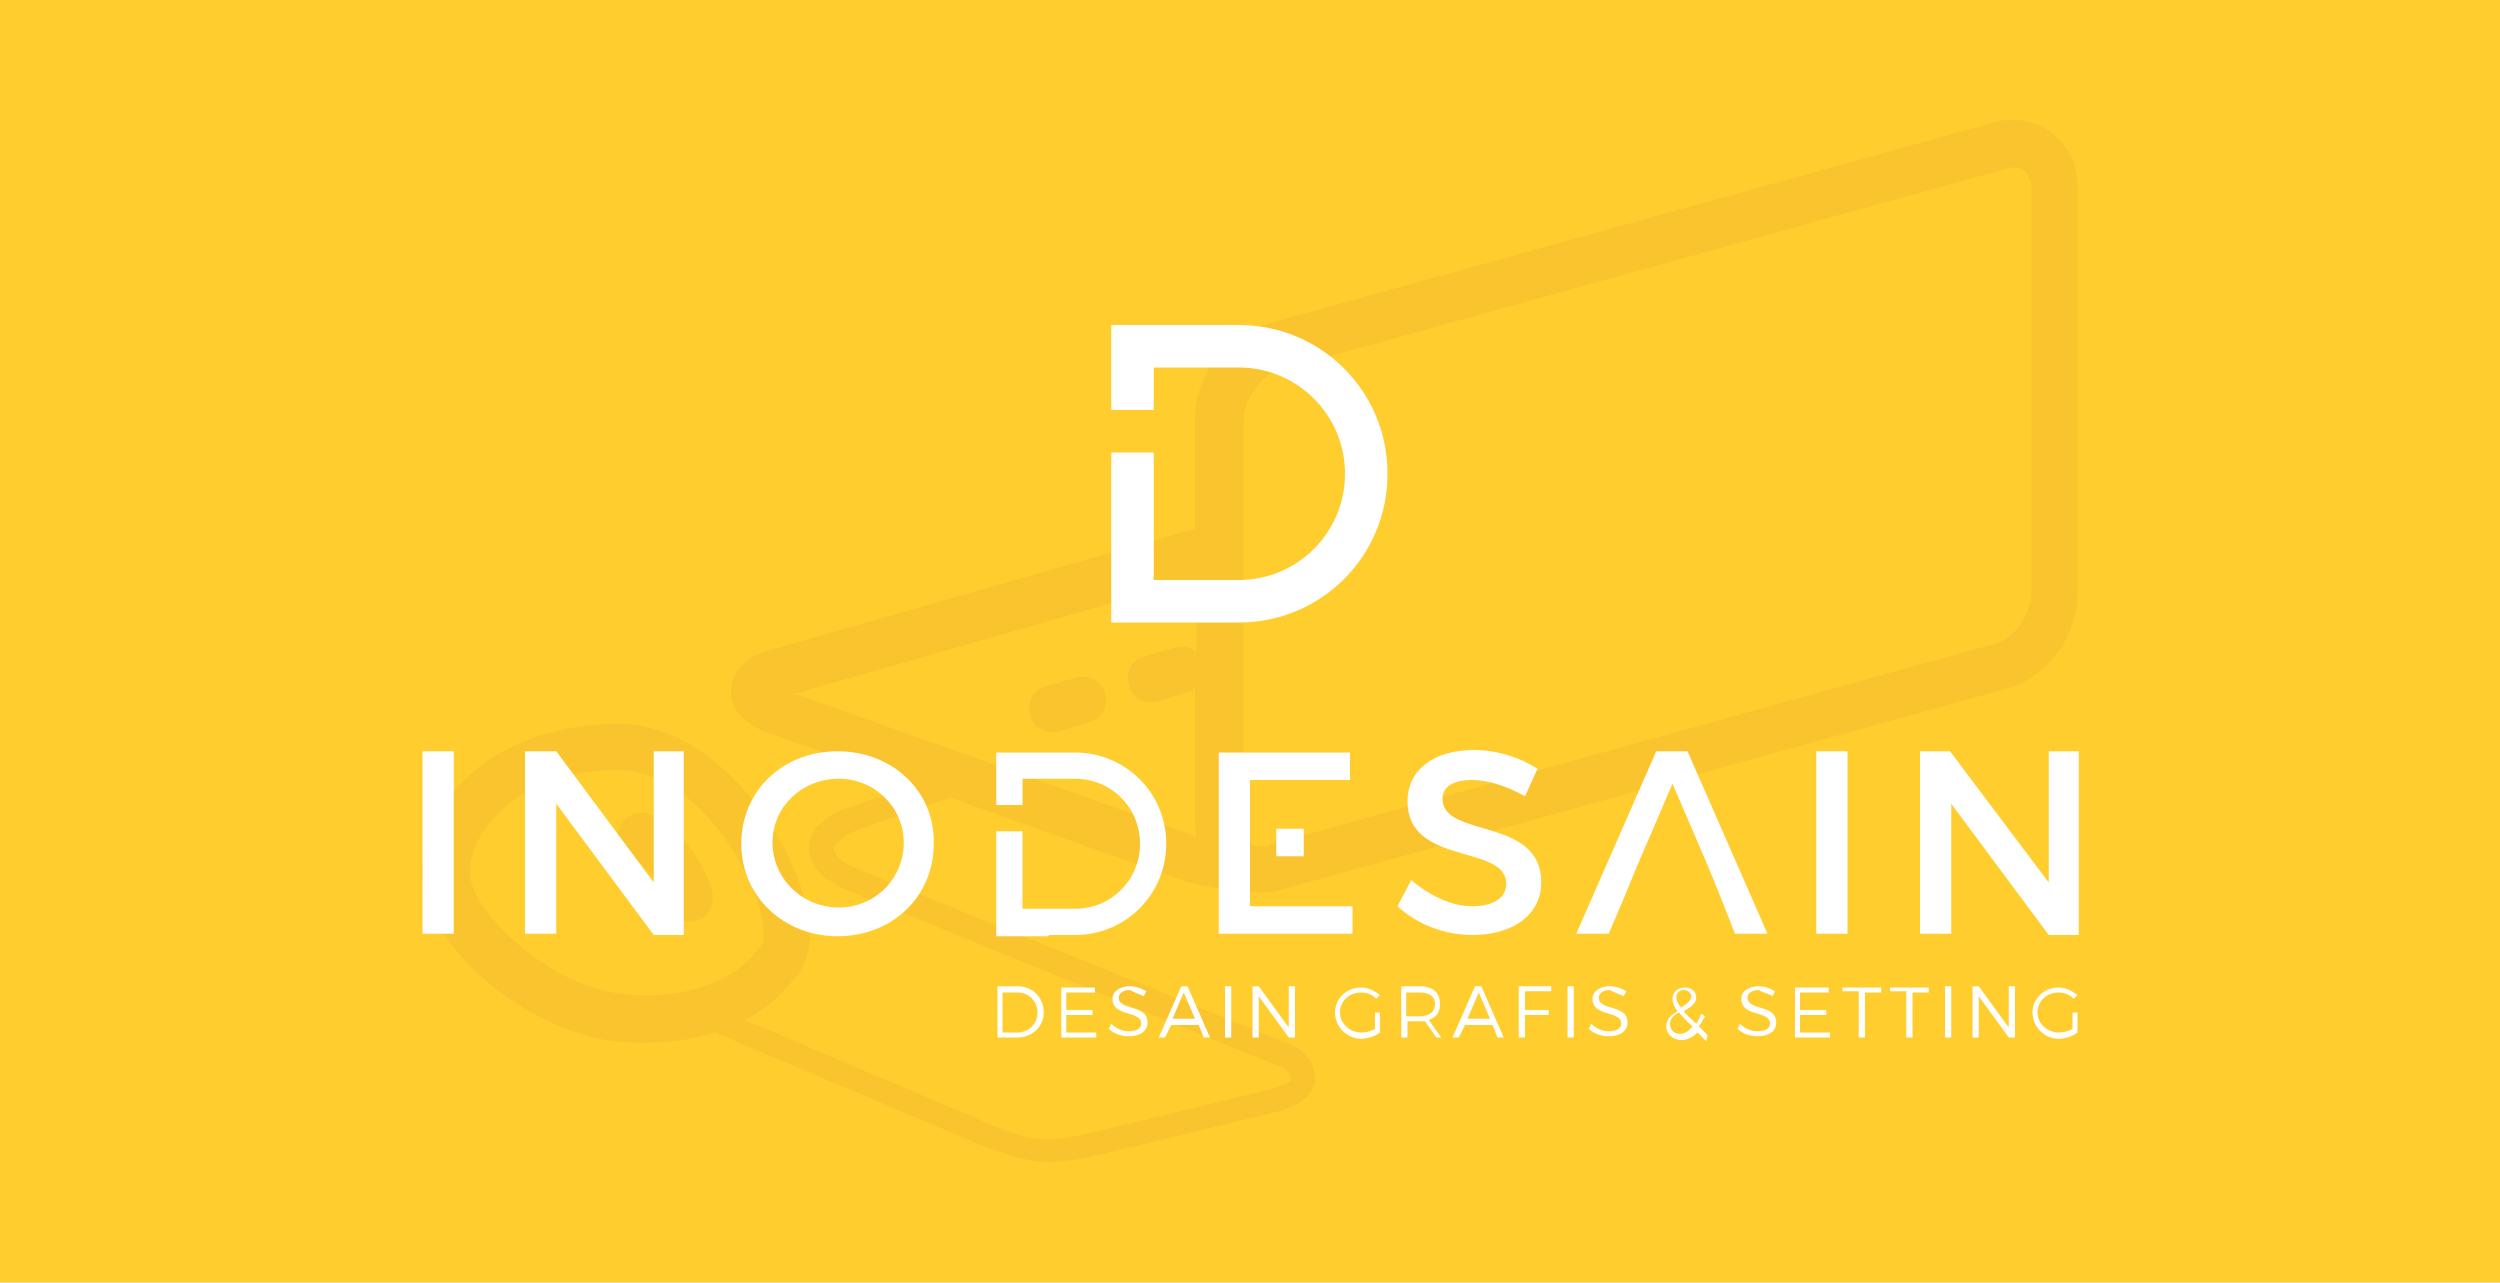
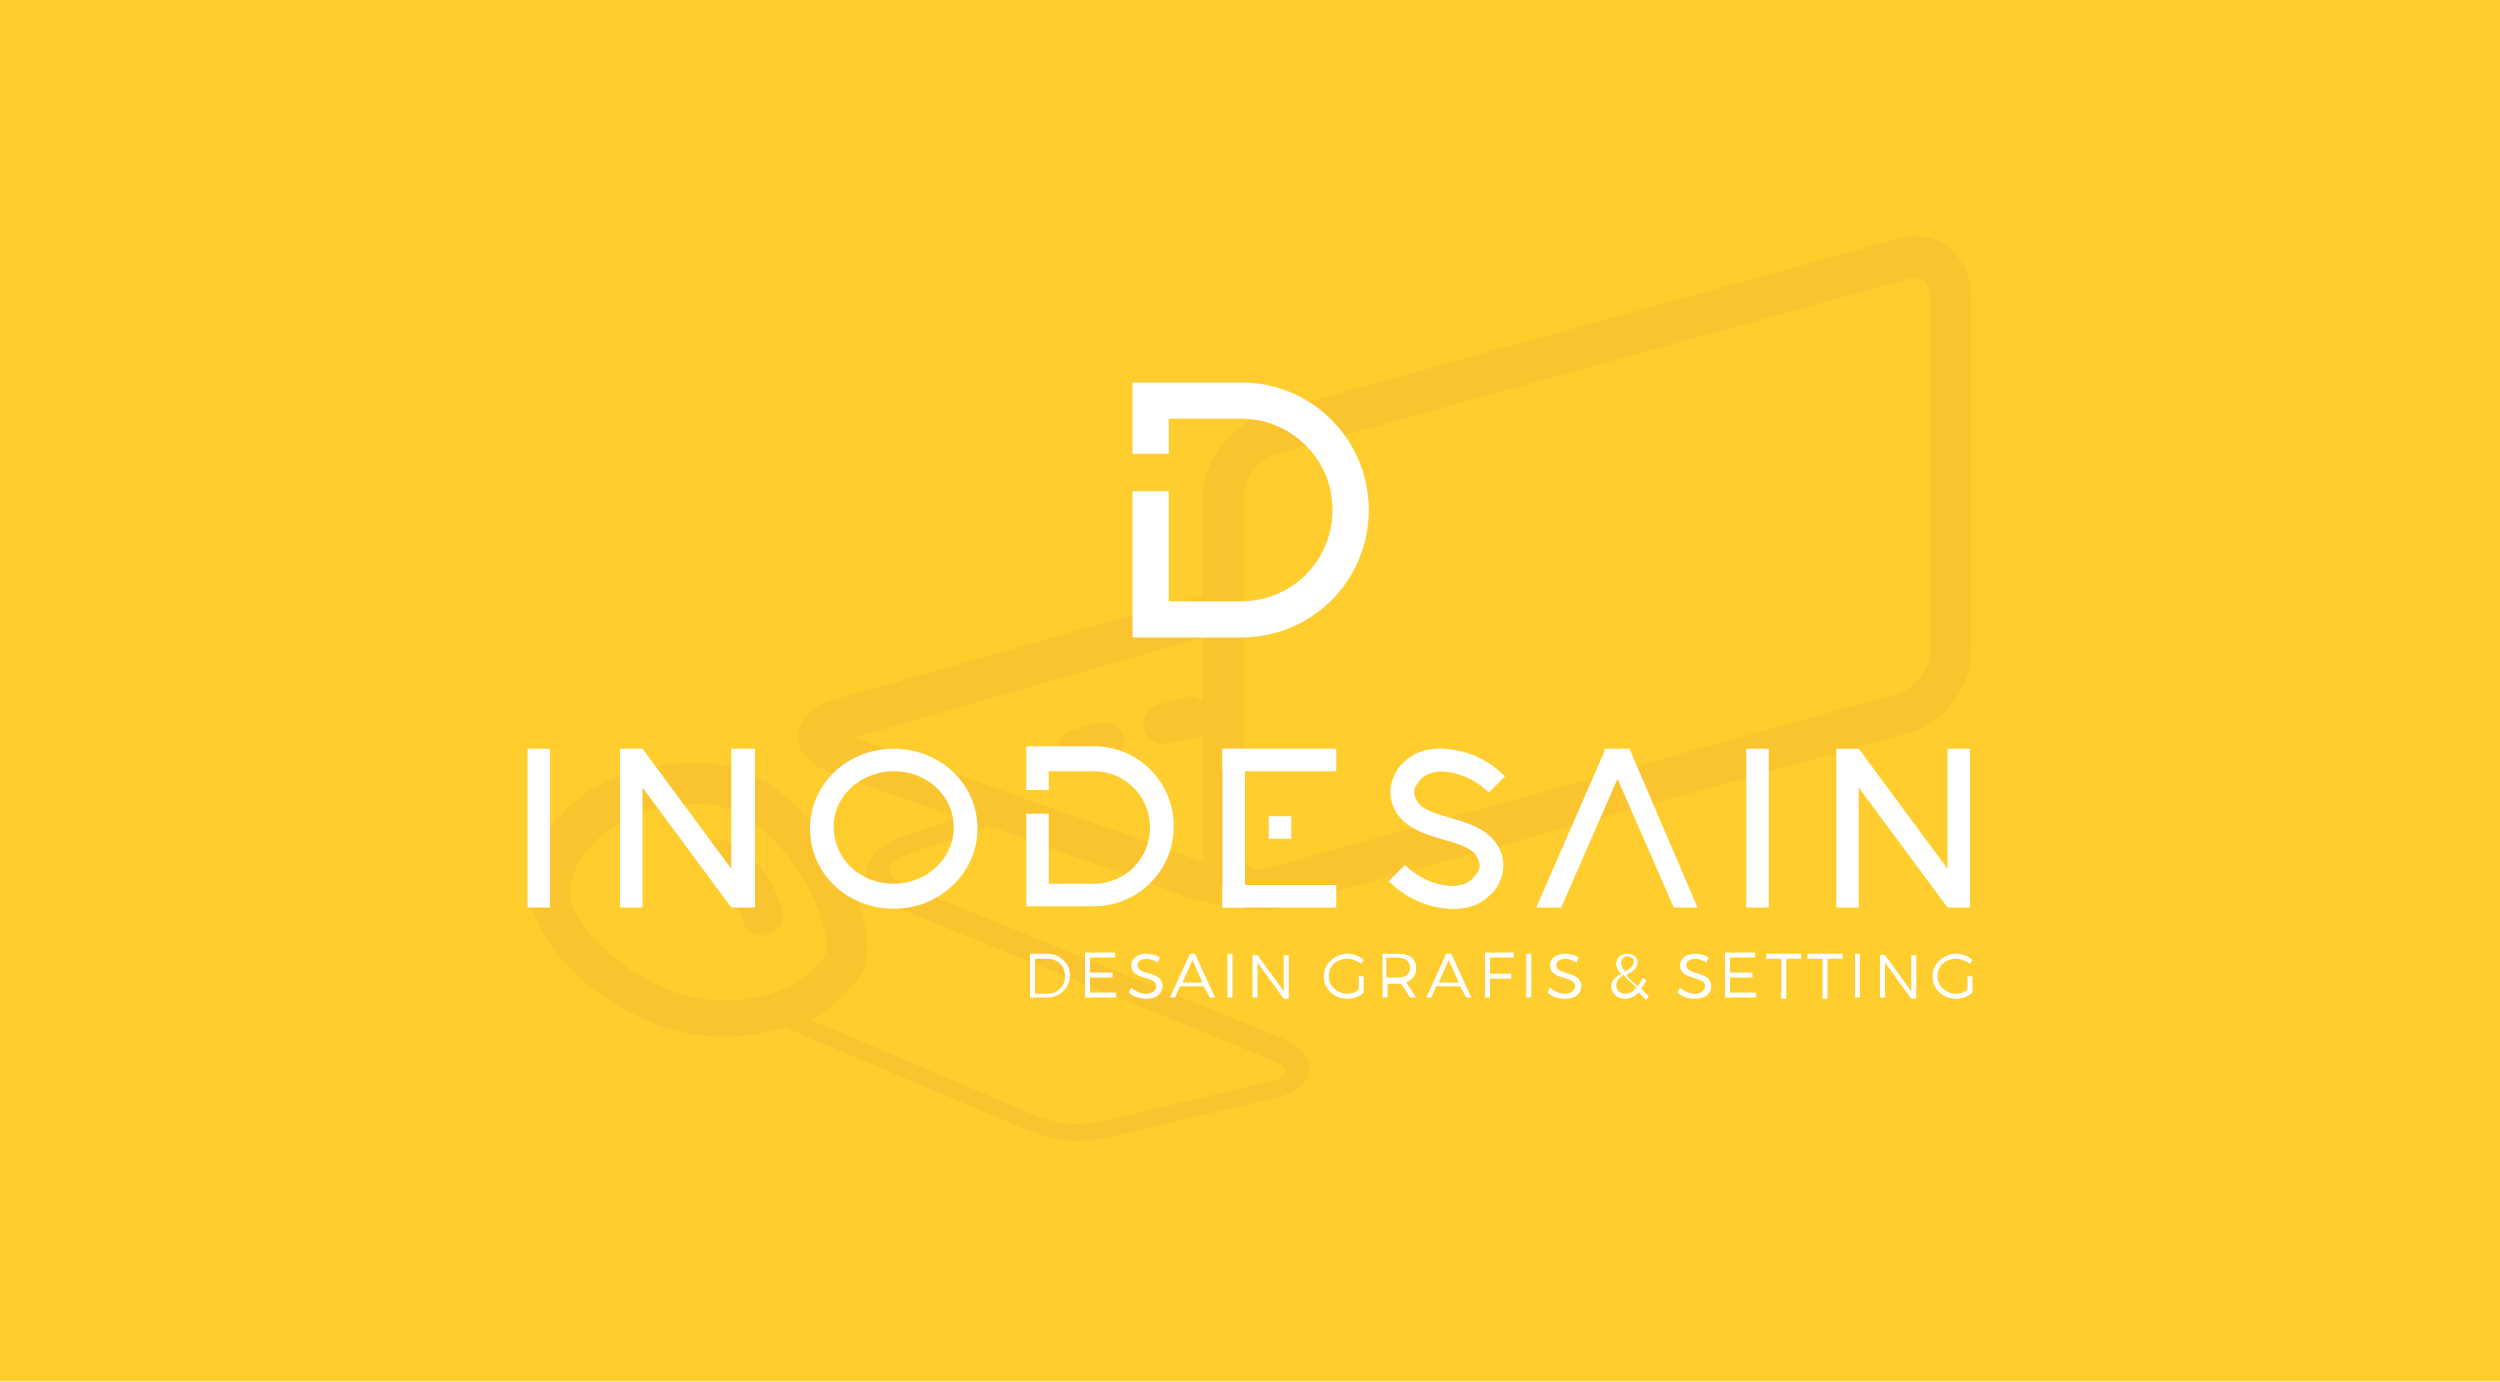
- <svg xmlns="http://www.w3.org/2000/svg" version="1.1" id="Layer_1" x="0px" y="0px" viewBox="0 0 200 102.6" enable-background="new 0 0 200 102.6" xml:space="preserve">
-   <rect x="0" y="0" fill-rule="evenodd" clip-rule="evenodd" fill="#FFCD2E" width="200" height="102.6" />
-   <path fill="#FAC42F" d="M101.4,25.9l58.1-16.1c0.5-0.2,1.1-0.2,1.6-0.2c1.2,0,2.2,0.4,3.1,1.1c0.9,0.7,1.5,1.6,1.8,2.7  c0.1,0.5,0.2,1.1,0.2,1.7v32.4c0,1.7-0.6,3.4-1.6,4.7c-1,1.4-2.5,2.5-4.1,2.9l-58.1,16.1c-0.5,0.2-1.1,0.2-1.6,0.2  c-0.3,0-0.5,0-0.8-0.1c-0.5,0-1.1,0-1.6-0.1c-1.5-0.2-3.1-0.5-4.5-1L76,63.8l-7.1,2.5c-0.9,0.3-1.5,0.7-1.9,1.1  c-0.2,0.2-0.3,0.4-0.3,0.5c0,0.1,0.1,0.3,0.2,0.5c0.3,0.4,0.8,0.7,1.4,1l34.8,14.1c0.8,0.3,1.4,0.8,1.7,1.4c0.3,0.4,0.4,0.9,0.4,1.4  c0,0.5-0.2,1-0.6,1.4c-0.5,0.5-1.2,0.9-2.3,1.2l-14.4,3.5c-2,0.4-3.3,0.7-4.9,0.5c-1.5-0.2-3.1-0.7-5.5-1.7l-20.3-8.6  c-2.2,0.7-4.9,1-8,0.7c-3.6-0.4-7.5-2.4-10.4-4.9c-3.1-2.7-5.2-6-5.1-8.9c0.2-3,1.9-6.2,5.1-8.5c2.6-1.8,6.2-3.1,10.6-3.1  c2.5,0,4.8,0.9,6.8,2.3c2.6,1.8,4.7,4.4,6.2,7c1.5,2.7,2.4,5.5,2.4,7.6c0,1.1-0.3,2.1-0.8,2.9c-1.1,1.5-2.5,2.9-4.4,3.9l18.6,7.9  c2.2,1,3.6,1.5,4.9,1.6c1.3,0.1,2.5-0.1,4.3-0.5l14.4-3.5c0.7-0.2,1.1-0.4,1.4-0.6c0.1-0.1,0.1-0.2,0.1-0.3c0-0.1,0-0.2-0.1-0.3  c-0.2-0.2-0.5-0.5-0.9-0.6L67.5,71.1c-1-0.5-1.7-1-2.2-1.6c-0.4-0.6-0.6-1.2-0.6-1.8c0-0.6,0.3-1.2,0.8-1.7c0.6-0.6,1.4-1.1,2.7-1.5  l4.9-1.7l-11.7-4.2c-1.1-0.4-1.8-0.9-2.3-1.5c-0.5-0.6-0.7-1.3-0.6-2c0-0.6,0.3-1.2,0.7-1.7c0.5-0.6,1.3-1.1,2.1-1.3l34.3-9.8v-8.8  c0-1.7,0.6-3.4,1.6-4.7C98.4,27.4,99.8,26.3,101.4,25.9 M160.5,13.5l-58.1,16.1c-0.8,0.2-1.5,0.8-2,1.5c-0.5,0.7-0.9,1.6-0.9,2.5V66  c0,0.3,0,0.5,0.1,0.7c0.1,0.3,0.3,0.6,0.5,0.8c0.2,0.2,0.5,0.2,0.8,0.2c0.2,0,0.4,0,0.6-0.1l58.1-16.1c0.8-0.2,1.5-0.8,2-1.5  c0.5-0.7,0.9-1.6,0.9-2.5V15.1c0-0.3,0-0.5-0.1-0.7c-0.1-0.3-0.3-0.6-0.5-0.8c-0.2-0.2-0.5-0.2-0.8-0.2  C160.9,13.4,160.7,13.4,160.5,13.5z M50.5,68.6c-0.9-0.4-1.4-1.6-0.9-2.5c0.4-0.9,1.6-1.4,2.5-0.9c1.1,0.5,2.2,1.5,3.1,2.6  c0.8,1.1,1.5,2.4,1.8,3.6c0.2,1-0.4,2-1.4,2.3c-1,0.2-2-0.4-2.3-1.4c-0.2-0.7-0.6-1.5-1.1-2.2C51.7,69.4,51,68.8,50.5,68.6z   M84.7,58.5c-1,0.3-2.1-0.3-2.3-1.3c-0.3-1,0.3-2.1,1.3-2.3l2.4-0.7c1-0.3,2.1,0.3,2.3,1.3c0.3,1-0.3,2.1-1.3,2.3L84.7,58.5z   M92.6,56.1c-1,0.3-2.1-0.3-2.3-1.3c-0.3-1,0.3-2.1,1.3-2.3l2.4-0.7c0.6-0.2,1.3,0,1.7,0.4v-5.9l-32.1,9.2l31.5,11.2  c0.2,0.1,0.4,0.1,0.6,0.2c0-0.3-0.1-0.6-0.1-0.9V55c-0.2,0.2-0.4,0.3-0.7,0.4L92.6,56.1z M49.5,61.6c-3.6,0-6.4,1-8.4,2.4  c-2.2,1.6-3.4,3.7-3.5,5.6c-0.1,1.7,1.5,3.9,3.8,5.9c2.4,2.1,5.5,3.7,8.3,4c2.8,0.3,5,0,6.9-0.7c2-0.7,3.4-1.9,4.4-3.3  c0.1-0.1,0.1-0.4,0.1-0.8c0-1.5-0.7-3.6-1.9-5.7c-1.2-2.2-2.9-4.3-5-5.8C52.7,62.3,51.2,61.6,49.5,61.6z" />
-   <path fill="#FFFFFF" d="M153.6,60.1v14.6h2.5V64.3l7.8,10.5h2.4V60.1h-2.4v10.5L156,60.1H153.6z M145.3,60.1v14.6h2.5V60.1H145.3z   M138.8,74.7h2.6L135,60.1h-2.5l-6.4,14.6h2.6l1.4-3.3l0.9-2.2l2.8-6.5l2.8,6.5l0.9,2.2L138.8,74.7z M122,63.7l1-2.2  c-1.4-0.9-3.2-1.5-5.1-1.5c-3.2,0-5.3,1.6-5.3,4.1c0,5.2,7.9,3.4,7.9,6.6c0,1.1-1,1.8-2.7,1.8c-1.6,0-3.4-0.8-4.9-2.1l-1.1,2.1  c1.5,1.4,3.7,2.3,6,2.3c3.2,0,5.5-1.6,5.5-4.2c0-5.3-7.9-3.5-7.9-6.7c0-1,0.9-1.5,2.4-1.5C118.9,62.4,120.4,62.8,122,63.7z   M97.5,60.1v14.6h10.7v-2.2H100v-3v-1v-2.2v-1v-2.9h8v-2.2H97.5z M67.1,62.3c2.9,0,5.2,2.3,5.2,5.1c0,2.9-2.3,5.2-5.2,5.2  c-2.9,0-5.3-2.3-5.3-5.2C61.8,64.5,64.2,62.3,67.1,62.3z M67,60.1c-4.4,0-7.7,3.2-7.7,7.4c0,4.2,3.4,7.4,7.7,7.4  c4.4,0,7.7-3.2,7.7-7.4C74.8,63.3,71.4,60.1,67,60.1z M42,60.1v14.6h2.5V64.3l7.8,10.5h2.4V60.1h-2.4v10.5l-7.8-10.5H42z   M104.3,66.3h-2.2v2.2h2.2V66.3z M33.8,60.1v14.6h2.5V60.1H33.8z" />
-   <path fill="#FFFFFF" d="M165.8,82.3c-0.3,0.2-0.7,0.3-1.1,0.3c-0.9,0-1.7-0.7-1.7-1.6c0-0.9,0.7-1.6,1.7-1.6c0.5,0,0.9,0.2,1.2,0.5  l0.3-0.3c-0.4-0.3-0.9-0.6-1.5-0.6c-1.2,0-2.1,0.9-2.1,2c0,1.1,0.9,2.1,2.1,2.1c0.5,0,1.1-0.2,1.5-0.5V81h-0.4V82.3z M157.8,78.9V83  h0.5v-3.3l2.4,3.3h0.5v-4.1h-0.5v3.3l-2.4-3.3H157.8z M155.6,78.9V83h0.5v-4.1H155.6z M151.2,78.9v0.4h1.3V83h0.5v-3.6h1.3v-0.4  H151.2z M147.4,78.9v0.4h1.3V83h0.5v-3.6h1.3v-0.4H147.4z M143.6,78.9V83h2.8v-0.4h-2.4v-1.4h2.1v-0.4h-2.1v-1.4h2.3v-0.4H143.6z   M141.8,79.7l0.2-0.4c-0.3-0.2-0.8-0.4-1.3-0.4c-0.8,0-1.4,0.4-1.4,1c0,1.5,2.3,0.9,2.3,2c0,0.4-0.4,0.6-1,0.6c-0.5,0-1-0.2-1.4-0.6  l-0.2,0.4c0.4,0.4,1,0.6,1.6,0.6c0.9,0,1.5-0.4,1.5-1.1c0-1.5-2.3-0.9-2.3-2c0-0.3,0.3-0.6,0.9-0.6C141,79.4,141.5,79.5,141.8,79.7z   M134.4,82.7c-0.5,0-0.8-0.3-0.8-0.8c0-0.4,0.3-0.7,0.7-0.9c0.3,0.3,0.6,0.7,1.1,1.1C135.1,82.5,134.8,82.7,134.4,82.7z M134.1,79.8  c0-0.3,0.2-0.6,0.6-0.6c0.3,0,0.6,0.2,0.6,0.5c0,0.4-0.4,0.6-0.8,0.9C134.2,80.3,134.1,80,134.1,79.8z M136.6,82.8l-0.7-0.7  c0.2-0.2,0.3-0.5,0.5-0.8l-0.3-0.2c-0.1,0.3-0.3,0.6-0.4,0.8c-0.4-0.4-0.8-0.7-1-1c0.5-0.3,1-0.6,1-1.1c0-0.5-0.4-0.8-0.9-0.8  c-0.6,0-1,0.4-1,0.9c0,0.3,0.1,0.6,0.4,1c-0.5,0.3-0.9,0.6-0.9,1.2c0,0.6,0.5,1.1,1.2,1.1c0.5,0,0.9-0.2,1.3-0.6l0.7,0.7L136.6,82.8  z M129.9,79.7l0.2-0.4c-0.3-0.2-0.8-0.4-1.3-0.4c-0.8,0-1.4,0.4-1.4,1c0,1.5,2.3,0.9,2.3,2c0,0.4-0.4,0.6-1,0.6  c-0.5,0-1-0.2-1.4-0.6l-0.2,0.4c0.4,0.4,1,0.6,1.6,0.6c0.9,0,1.5-0.4,1.5-1.1c0-1.5-2.3-0.9-2.3-2c0-0.3,0.3-0.6,0.9-0.6  C129.1,79.4,129.5,79.5,129.9,79.7z M125.4,78.9V83h0.5v-4.1H125.4z M121.5,78.9V83h0.5v-1.8h1.9v-0.4H122v-1.5h2.1v-0.4H121.5z   M117.4,81.5l0.9-2.1l0.9,2.1H117.4z M119.8,83h0.5l-1.8-4.1h-0.5l-1.8,4.1h0.5l0.5-1h2.2L119.8,83z M112.5,81.3v-1.9h1.1  c0.7,0,1.2,0.3,1.2,0.9c0,0.6-0.4,1-1.2,1H112.5z M115.3,83l-1-1.4c0.6-0.2,0.9-0.6,0.9-1.3c0-0.9-0.6-1.4-1.6-1.4h-1.5V83h0.5v-1.3  h1.1c0.1,0,0.2,0,0.3,0l0.9,1.3H115.3z M110,82.3c-0.3,0.2-0.7,0.3-1.1,0.3c-0.9,0-1.7-0.7-1.7-1.6c0-0.9,0.7-1.6,1.7-1.6  c0.5,0,0.9,0.2,1.2,0.5l0.3-0.3c-0.4-0.3-0.9-0.6-1.5-0.6c-1.2,0-2.1,0.9-2.1,2c0,1.1,0.9,2.1,2.1,2.1c0.5,0,1.1-0.2,1.5-0.5V81H110  V82.3z M100.2,78.9V83h0.5v-3.3l2.4,3.3h0.5v-4.1h-0.5v3.3l-2.4-3.3H100.2z M98,78.9V83h0.5v-4.1H98z M93.8,81.5l0.9-2.1l0.9,2.1  H93.8z M96.3,83h0.5L95,78.9h-0.5L92.7,83h0.5l0.5-1h2.2L96.3,83z M91.5,79.7l0.2-0.4c-0.3-0.2-0.8-0.4-1.3-0.4  c-0.8,0-1.4,0.4-1.4,1c0,1.5,2.3,0.9,2.3,2c0,0.4-0.4,0.6-1,0.6c-0.5,0-1-0.2-1.4-0.6l-0.2,0.4c0.4,0.4,1,0.6,1.6,0.6  c0.9,0,1.5-0.4,1.5-1.1c0-1.5-2.3-0.9-2.3-2c0-0.3,0.3-0.6,0.9-0.6C90.7,79.4,91.1,79.5,91.5,79.7z M84.9,78.9V83h2.8v-0.4h-2.4  v-1.4h2.1v-0.4h-2.1v-1.4h2.3v-0.4H84.9z M81.4,82.6h-1.2v-3.2h1.2c0.9,0,1.6,0.7,1.6,1.6C83,81.9,82.3,82.6,81.4,82.6z M81.4,78.9  h-1.6V83h1.6c1.2,0,2.1-0.9,2.1-2C83.5,79.8,82.6,78.9,81.4,78.9z" />
-   <path fill-rule="evenodd" clip-rule="evenodd" fill="#FFFFFF" d="M83.9,74.8H86c4.1,0,7.3-3.3,7.3-7.3c0-4.1-3.3-7.3-7.3-7.3h-1.5  h-0.6h-2.1h-2.1v2.1v0.6v1.5h2.1v-1.5v-0.6h2.1h0.6H86v0c2.9,0,5.2,2.3,5.2,5.2c0,2.9-2.3,5.2-5.2,5.2h-2.1v0h-2.1V71v-2.7v-1.8  h-2.1v1.8V71h0v1.8h0v2.1h0H83.9z" />
-   <path fill-rule="evenodd" clip-rule="evenodd" fill="#FFFFFF" d="M95.7,49.8h3.4c6.6,0,11.9-5.3,11.9-11.9c0-6.6-5.3-11.9-11.9-11.9  h-2.5h-0.9h-3.4h-3.4v3.4v1v2.4h3.4v-2.4v-1h3.4h0.9h2.5v0c4.7,0,8.5,3.8,8.5,8.5c0,4.7-3.8,8.5-8.5,8.5h-3.4v0h-3.4v-2.9v-4.4v-2.9  h-3.4v2.9v4.4h0v2.9h0v3.4h0H95.7z" />
+ <svg xmlns="http://www.w3.org/2000/svg" version="1.1" id="Layer_1" x="0px" y="0px" viewBox="0 0 200 110.5" enable-background="new 0 0 200 110.5" xml:space="preserve">
+   <rect x="0" y="0" fill-rule="evenodd" clip-rule="evenodd" fill="#FFCD2E" width="200" height="110.5" />
+   <path fill="#FAC42F" d="M101.2,33.1l50.6-14c0.5-0.1,0.9-0.2,1.4-0.2c1,0,2,0.3,2.7,0.9c0.7,0.6,1.3,1.4,1.6,2.4  c0.1,0.5,0.2,1,0.2,1.5V52c0,1.5-0.5,2.9-1.4,4.1c-0.9,1.2-2.1,2.1-3.5,2.5l-50.6,14c-0.5,0.1-0.9,0.2-1.4,0.2c-0.2,0-0.5,0-0.7-0.1  c-0.5,0-0.9,0-1.4-0.1c-1.3-0.2-2.7-0.5-3.9-0.9l-15.6-5.6l-6.2,2.1c-0.8,0.3-1.3,0.6-1.7,0.9c-0.2,0.2-0.2,0.3-0.2,0.5  c0,0.1,0.1,0.3,0.2,0.4c0.2,0.3,0.7,0.6,1.3,0.9l30.3,12.3c0.7,0.3,1.2,0.7,1.5,1.2c0.3,0.4,0.4,0.8,0.3,1.2c0,0.4-0.2,0.9-0.6,1.2  c-0.4,0.4-1.1,0.8-2,1l-12.6,3c-1.7,0.4-2.9,0.6-4.2,0.4c-1.3-0.1-2.7-0.6-4.8-1.5l-17.7-7.5c-1.9,0.6-4.3,0.9-6.9,0.6  c-3.1-0.3-6.5-2.1-9.1-4.2c-2.7-2.3-4.6-5.3-4.4-7.8c0.1-2.6,1.7-5.4,4.5-7.4C49,62.1,52.1,61,56,61c2.2,0,4.2,0.8,5.9,2  c2.2,1.5,4.1,3.8,5.4,6.1c1.3,2.4,2.1,4.8,2.1,6.6c0,1-0.2,1.9-0.7,2.5c-0.9,1.3-2.2,2.5-3.8,3.4l16.2,6.9c1.9,0.9,3.2,1.3,4.3,1.4  c1.1,0.1,2.2-0.1,3.7-0.4l12.5-3c0.6-0.1,1-0.3,1.2-0.6c0.1-0.1,0.1-0.2,0.1-0.2c0-0.1,0-0.2-0.1-0.2c-0.1-0.2-0.4-0.4-0.8-0.6  L71.7,72.6c-0.9-0.4-1.5-0.9-1.9-1.4c-0.4-0.5-0.5-1-0.5-1.5c0-0.5,0.3-1,0.7-1.5c0.5-0.5,1.3-1,2.3-1.3l4.3-1.5l-10.2-3.6  c-0.9-0.3-1.6-0.8-2-1.3c-0.4-0.5-0.6-1.1-0.5-1.7c0-0.6,0.3-1.1,0.6-1.5c0.4-0.5,1.1-0.9,1.8-1.2l29.9-8.5v-7.7  c0-1.5,0.5-2.9,1.4-4.1C98.6,34.5,99.8,33.5,101.2,33.1 M152.7,22.3l-50.6,14c-0.7,0.2-1.3,0.7-1.8,1.3c-0.5,0.6-0.8,1.4-0.8,2.2  v28.3c0,0.2,0,0.4,0.1,0.6c0.1,0.3,0.2,0.5,0.4,0.7c0.2,0.1,0.4,0.2,0.7,0.2c0.2,0,0.3,0,0.5-0.1l50.6-14c0.7-0.2,1.3-0.7,1.8-1.3  c0.5-0.6,0.8-1.4,0.8-2.2V23.7c0-0.2,0-0.4-0.1-0.6c-0.1-0.3-0.2-0.5-0.4-0.7c-0.2-0.1-0.4-0.2-0.7-0.2  C153.1,22.3,152.9,22.3,152.7,22.3z M56.9,70.3c-0.8-0.4-1.2-1.4-0.8-2.2c0.4-0.8,1.4-1.2,2.2-0.8c0.9,0.4,1.9,1.3,2.7,2.3  c0.7,0.9,1.3,2.1,1.6,3.2c0.2,0.9-0.3,1.8-1.2,2c-0.9,0.2-1.8-0.3-2-1.2c-0.2-0.6-0.5-1.3-1-1.9C57.9,71,57.3,70.5,56.9,70.3z   M86.7,61.5c-0.9,0.2-1.8-0.3-2-1.1c-0.2-0.9,0.3-1.8,1.1-2l2.1-0.6c0.9-0.2,1.8,0.3,2,1.1c0.2,0.9-0.3,1.8-1.1,2L86.7,61.5z   M93.5,59.5c-0.9,0.2-1.8-0.3-2-1.1c-0.2-0.9,0.3-1.8,1.1-2l2.1-0.6c0.6-0.2,1.1,0,1.5,0.3v-5.1l-27.9,8l27.5,9.8  c0.2,0.1,0.4,0.1,0.5,0.2c0-0.3-0.1-0.5-0.1-0.8v-9.5c-0.2,0.2-0.4,0.3-0.6,0.3L93.5,59.5z M56,64.3c-3.1,0-5.6,0.8-7.3,2.1  c-1.9,1.4-3,3.2-3.1,4.9c-0.1,1.5,1.3,3.4,3.3,5.1c2.1,1.8,4.8,3.2,7.3,3.5c2.4,0.3,4.4,0,6-0.6c1.7-0.6,3-1.6,3.8-2.9  c0.1-0.1,0.1-0.3,0.1-0.7c0-1.3-0.6-3.1-1.6-5c-1.1-1.9-2.6-3.8-4.4-5C58.8,64.8,57.5,64.3,56,64.3z" />
+   <path fill-rule="evenodd" clip-rule="evenodd" fill="#FFFFFF" d="M83.9,61.7h1.8h1.8c2.5,0,4.5,2,4.5,4.5c0,2.5-2,4.5-4.5,4.5v0  h-1.8v0h-1.8c0-1.8,0-3.6,0-5.5v-0.1h-1.8v0.1c0,2.4,0,4.8,0,7.3h3.6h0h1.8c3.5,0,6.4-2.8,6.4-6.4c0-3.5-2.8-6.4-6.4-6.4h-1.8h-3.6  v1.8v1.7h1.8V61.7z" />
+   <path fill="#FFFFFF" d="M157.4,79.2c-0.3,0.2-0.6,0.3-0.9,0.3c-0.8,0-1.5-0.6-1.5-1.4c0-0.8,0.6-1.4,1.5-1.4c0.4,0,0.8,0.2,1.1,0.4  l0.2-0.3c-0.3-0.3-0.8-0.5-1.3-0.5c-1,0-1.9,0.8-1.9,1.8c0,1,0.8,1.8,1.9,1.8c0.5,0,1-0.2,1.3-0.5v-1.3h-0.4V79.2z M150.4,76.3v3.5  h0.4V77l2.1,2.9h0.4v-3.5h-0.4v2.9l-2.1-2.9H150.4z M148.4,76.3v3.5h0.4v-3.5H148.4z M144.6,76.3v0.4h1.2v3.2h0.4v-3.2h1.2v-0.4  H144.6z M141.3,76.3v0.4h1.2v3.2h0.4v-3.2h1.2v-0.4H141.3z M138,76.3v3.5h2.5v-0.4h-2.1v-1.2h1.8v-0.4h-1.8v-1.2h2v-0.4H138z   M136.5,77l0.2-0.4c-0.3-0.2-0.7-0.3-1.1-0.3c-0.7,0-1.2,0.4-1.2,0.9c0,1.3,2,0.8,2,1.7c0,0.3-0.3,0.6-0.8,0.6  c-0.4,0-0.9-0.2-1.2-0.5l-0.2,0.4c0.3,0.3,0.8,0.5,1.4,0.5c0.8,0,1.3-0.4,1.3-1c0-1.3-2-0.8-2-1.7c0-0.3,0.3-0.5,0.8-0.5  C135.8,76.7,136.2,76.8,136.5,77z M130,79.5c-0.4,0-0.7-0.3-0.7-0.7c0-0.4,0.3-0.6,0.6-0.8c0.2,0.3,0.6,0.6,1,1  C130.6,79.4,130.3,79.5,130,79.5z M129.7,77c0-0.3,0.2-0.5,0.5-0.5c0.3,0,0.5,0.2,0.5,0.4c0,0.4-0.3,0.6-0.7,0.8  C129.8,77.5,129.7,77.2,129.7,77z M131.9,79.7l-0.6-0.6c0.1-0.2,0.3-0.4,0.4-0.7l-0.3-0.2c-0.1,0.3-0.2,0.5-0.4,0.7  c-0.4-0.4-0.7-0.6-0.9-0.9c0.4-0.2,0.9-0.5,0.9-1c0-0.4-0.3-0.7-0.8-0.7c-0.5,0-0.9,0.3-0.9,0.8c0,0.3,0.1,0.5,0.4,0.8  c-0.4,0.2-0.8,0.5-0.8,1c0,0.6,0.5,1,1.1,1c0.4,0,0.8-0.2,1.1-0.5l0.6,0.6L131.9,79.7z M126.1,77l0.2-0.4c-0.3-0.2-0.7-0.3-1.1-0.3  c-0.7,0-1.2,0.4-1.2,0.9c0,1.3,2,0.8,2,1.7c0,0.3-0.3,0.6-0.8,0.6c-0.4,0-0.9-0.2-1.2-0.5l-0.2,0.4c0.3,0.3,0.8,0.5,1.4,0.5  c0.8,0,1.3-0.4,1.3-1c0-1.3-2-0.8-2-1.7c0-0.3,0.3-0.5,0.8-0.5C125.4,76.7,125.8,76.8,126.1,77z M122.1,76.3v3.5h0.4v-3.5H122.1z   M118.8,76.3v3.5h0.4v-1.5h1.7v-0.4h-1.7v-1.3h1.9v-0.4H118.8z M115.1,78.6l0.8-1.8l0.8,1.8H115.1z M117.3,79.8h0.4l-1.6-3.5h-0.4  l-1.6,3.5h0.4l0.4-0.9h1.9L117.3,79.8z M110.9,78.3v-1.7h0.9c0.6,0,1,0.3,1,0.8c0,0.6-0.4,0.8-1,0.8H110.9z M113.3,79.8l-0.8-1.2  c0.5-0.2,0.8-0.6,0.8-1.1c0-0.8-0.5-1.2-1.4-1.2h-1.3v3.5h0.4v-1.1h0.9c0.1,0,0.2,0,0.2,0l0.7,1.1H113.3z M108.7,79.2  c-0.3,0.2-0.6,0.3-0.9,0.3c-0.8,0-1.5-0.6-1.5-1.4c0-0.8,0.6-1.4,1.5-1.4c0.4,0,0.8,0.2,1.1,0.4l0.2-0.3c-0.3-0.3-0.8-0.5-1.3-0.5  c-1,0-1.9,0.8-1.9,1.8c0,1,0.8,1.8,1.9,1.8c0.5,0,1-0.2,1.3-0.5v-1.3h-0.4V79.2z M100.2,76.3v3.5h0.4V77l2.1,2.9h0.4v-3.5h-0.4v2.9  l-2.1-2.9H100.2z M98.2,76.3v3.5h0.4v-3.5H98.2z M94.6,78.6l0.8-1.8l0.8,1.8H94.6z M96.8,79.8h0.4l-1.6-3.5h-0.4l-1.6,3.5H94  l0.4-0.9h1.9L96.8,79.8z M92.6,77l0.2-0.4c-0.3-0.2-0.7-0.3-1.1-0.3c-0.7,0-1.2,0.4-1.2,0.9c0,1.3,2,0.8,2,1.7  c0,0.3-0.3,0.6-0.8,0.6c-0.4,0-0.9-0.2-1.2-0.5l-0.2,0.4c0.3,0.3,0.8,0.5,1.4,0.5c0.8,0,1.3-0.4,1.3-1c0-1.3-2-0.8-2-1.7  c0-0.3,0.3-0.5,0.8-0.5C91.9,76.7,92.3,76.8,92.6,77z M86.8,76.3v3.5h2.5v-0.4h-2.1v-1.2H89v-0.4h-1.8v-1.2h2v-0.4H86.8z M83.8,79.5  h-1v-2.8h1c0.8,0,1.4,0.6,1.4,1.4C85.2,78.9,84.6,79.5,83.8,79.5z M83.8,76.3h-1.4v3.5h1.4c1,0,1.8-0.8,1.8-1.8  C85.6,77.1,84.8,76.3,83.8,76.3z" />
+   <path fill-rule="evenodd" clip-rule="evenodd" fill="#FFFFFF" d="M71.5,61.7c2.7,0,4.8,2,4.8,4.5c0,2.5-2.2,4.5-4.8,4.5  c-2.7,0-4.8-2-4.8-4.5C66.6,63.8,68.8,61.7,71.5,61.7 M71.5,59.9c3.7,0,6.7,2.8,6.7,6.4c0,3.5-3,6.4-6.7,6.4c-3.7,0-6.7-2.8-6.7-6.4  C64.8,62.7,67.8,59.9,71.5,59.9z" />
+   <polygon fill-rule="evenodd" clip-rule="evenodd" fill="#FFFFFF" points="49.6,59.9 51.4,59.9 58.5,69.5 58.5,59.9 60.4,59.9   60.4,72 60.4,72.6 58.5,72.6 51.4,63 51.4,72.6 49.6,72.6 49.6,60.5 " />
+   <rect x="42.2" y="59.9" fill-rule="evenodd" clip-rule="evenodd" fill="#FFFFFF" width="1.8" height="12.7" />
+   <rect x="97.8" y="59.9" fill-rule="evenodd" clip-rule="evenodd" fill="#FFFFFF" width="1.8" height="12.7" />
+   <rect x="97.8" y="59.9" fill-rule="evenodd" clip-rule="evenodd" fill="#FFFFFF" width="9.1" height="1.8" />
+   <rect x="97.8" y="70.8" fill-rule="evenodd" clip-rule="evenodd" fill="#FFFFFF" width="9.1" height="1.8" />
+   <polygon fill-rule="evenodd" clip-rule="evenodd" fill="#FFFFFF" points="130.4,59.9 130.4,60 135.8,72.6 133.9,72.6 129.4,62.3   124.9,72.6 122.9,72.6 128.4,60 128.3,59.9 " />
+   <rect x="139.7" y="59.9" fill-rule="evenodd" clip-rule="evenodd" fill="#FFFFFF" width="1.8" height="12.7" />
+   <polygon fill-rule="evenodd" clip-rule="evenodd" fill="#FFFFFF" points="146.9,59.9 148.7,59.9 148.7,59.9 155.8,69.5 155.8,59.9   157.6,59.9 157.6,72 157.6,72.6 155.8,72.6 148.7,63 148.7,72.6 146.9,72.6 146.9,60.5 " />
+   <path fill="#FFFFFF" d="M119.1,63.4c-0.9-0.9-2-1.4-3-1.6c-1-0.2-1.9,0-2.4,0.5c-0.2,0.2-0.4,0.5-0.5,0.7c-0.1,0.2-0.1,0.5,0,0.7  c0,0.2,0.2,0.4,0.3,0.6c1.1,1.2,4.4,1.1,5.9,2.8c0.4,0.4,0.7,1,0.8,1.5c0.1,0.5,0.1,1.1-0.1,1.6c-0.2,0.6-0.5,1.1-1,1.5  c-0.9,0.9-2.4,1.2-4,0.9c-1.3-0.2-2.8-0.9-4-2.1l1.3-1.3c0.9,0.9,2,1.4,3,1.6c1,0.2,1.9,0,2.4-0.5c0.2-0.2,0.4-0.5,0.5-0.7  c0.1-0.2,0.1-0.5,0-0.7c0-0.2-0.2-0.4-0.3-0.6c-1.1-1.2-4.4-1.1-5.9-2.8c-0.4-0.4-0.7-1-0.8-1.5c-0.1-0.5-0.1-1.1,0.1-1.6  c0.2-0.6,0.5-1.1,1-1.5c0.9-0.9,2.4-1.2,4-0.9c1.3,0.2,2.8,0.9,4,2.1L119.1,63.4z" />
+   <rect x="101.5" y="65.3" fill-rule="evenodd" clip-rule="evenodd" fill="#FFFFFF" width="1.8" height="1.8" />
+   <path fill-rule="evenodd" clip-rule="evenodd" fill="#FFFFFF" d="M93.5,33.5h2.9h2.9c4,0,7.3,3.2,7.3,7.3c0,4-3.2,7.3-7.3,7.3v0  h-2.9v0h-2.9c0-2.9,0-5.8,0-8.7v-0.1h-2.9v0.1c0,3.9,0,7.7,0,11.6h5.8h0h2.9c5.6,0,10.2-4.5,10.2-10.2c0-5.6-4.5-10.2-10.2-10.2  h-2.9h-5.8v2.9v2.8h2.9V33.5z" />
</svg>
